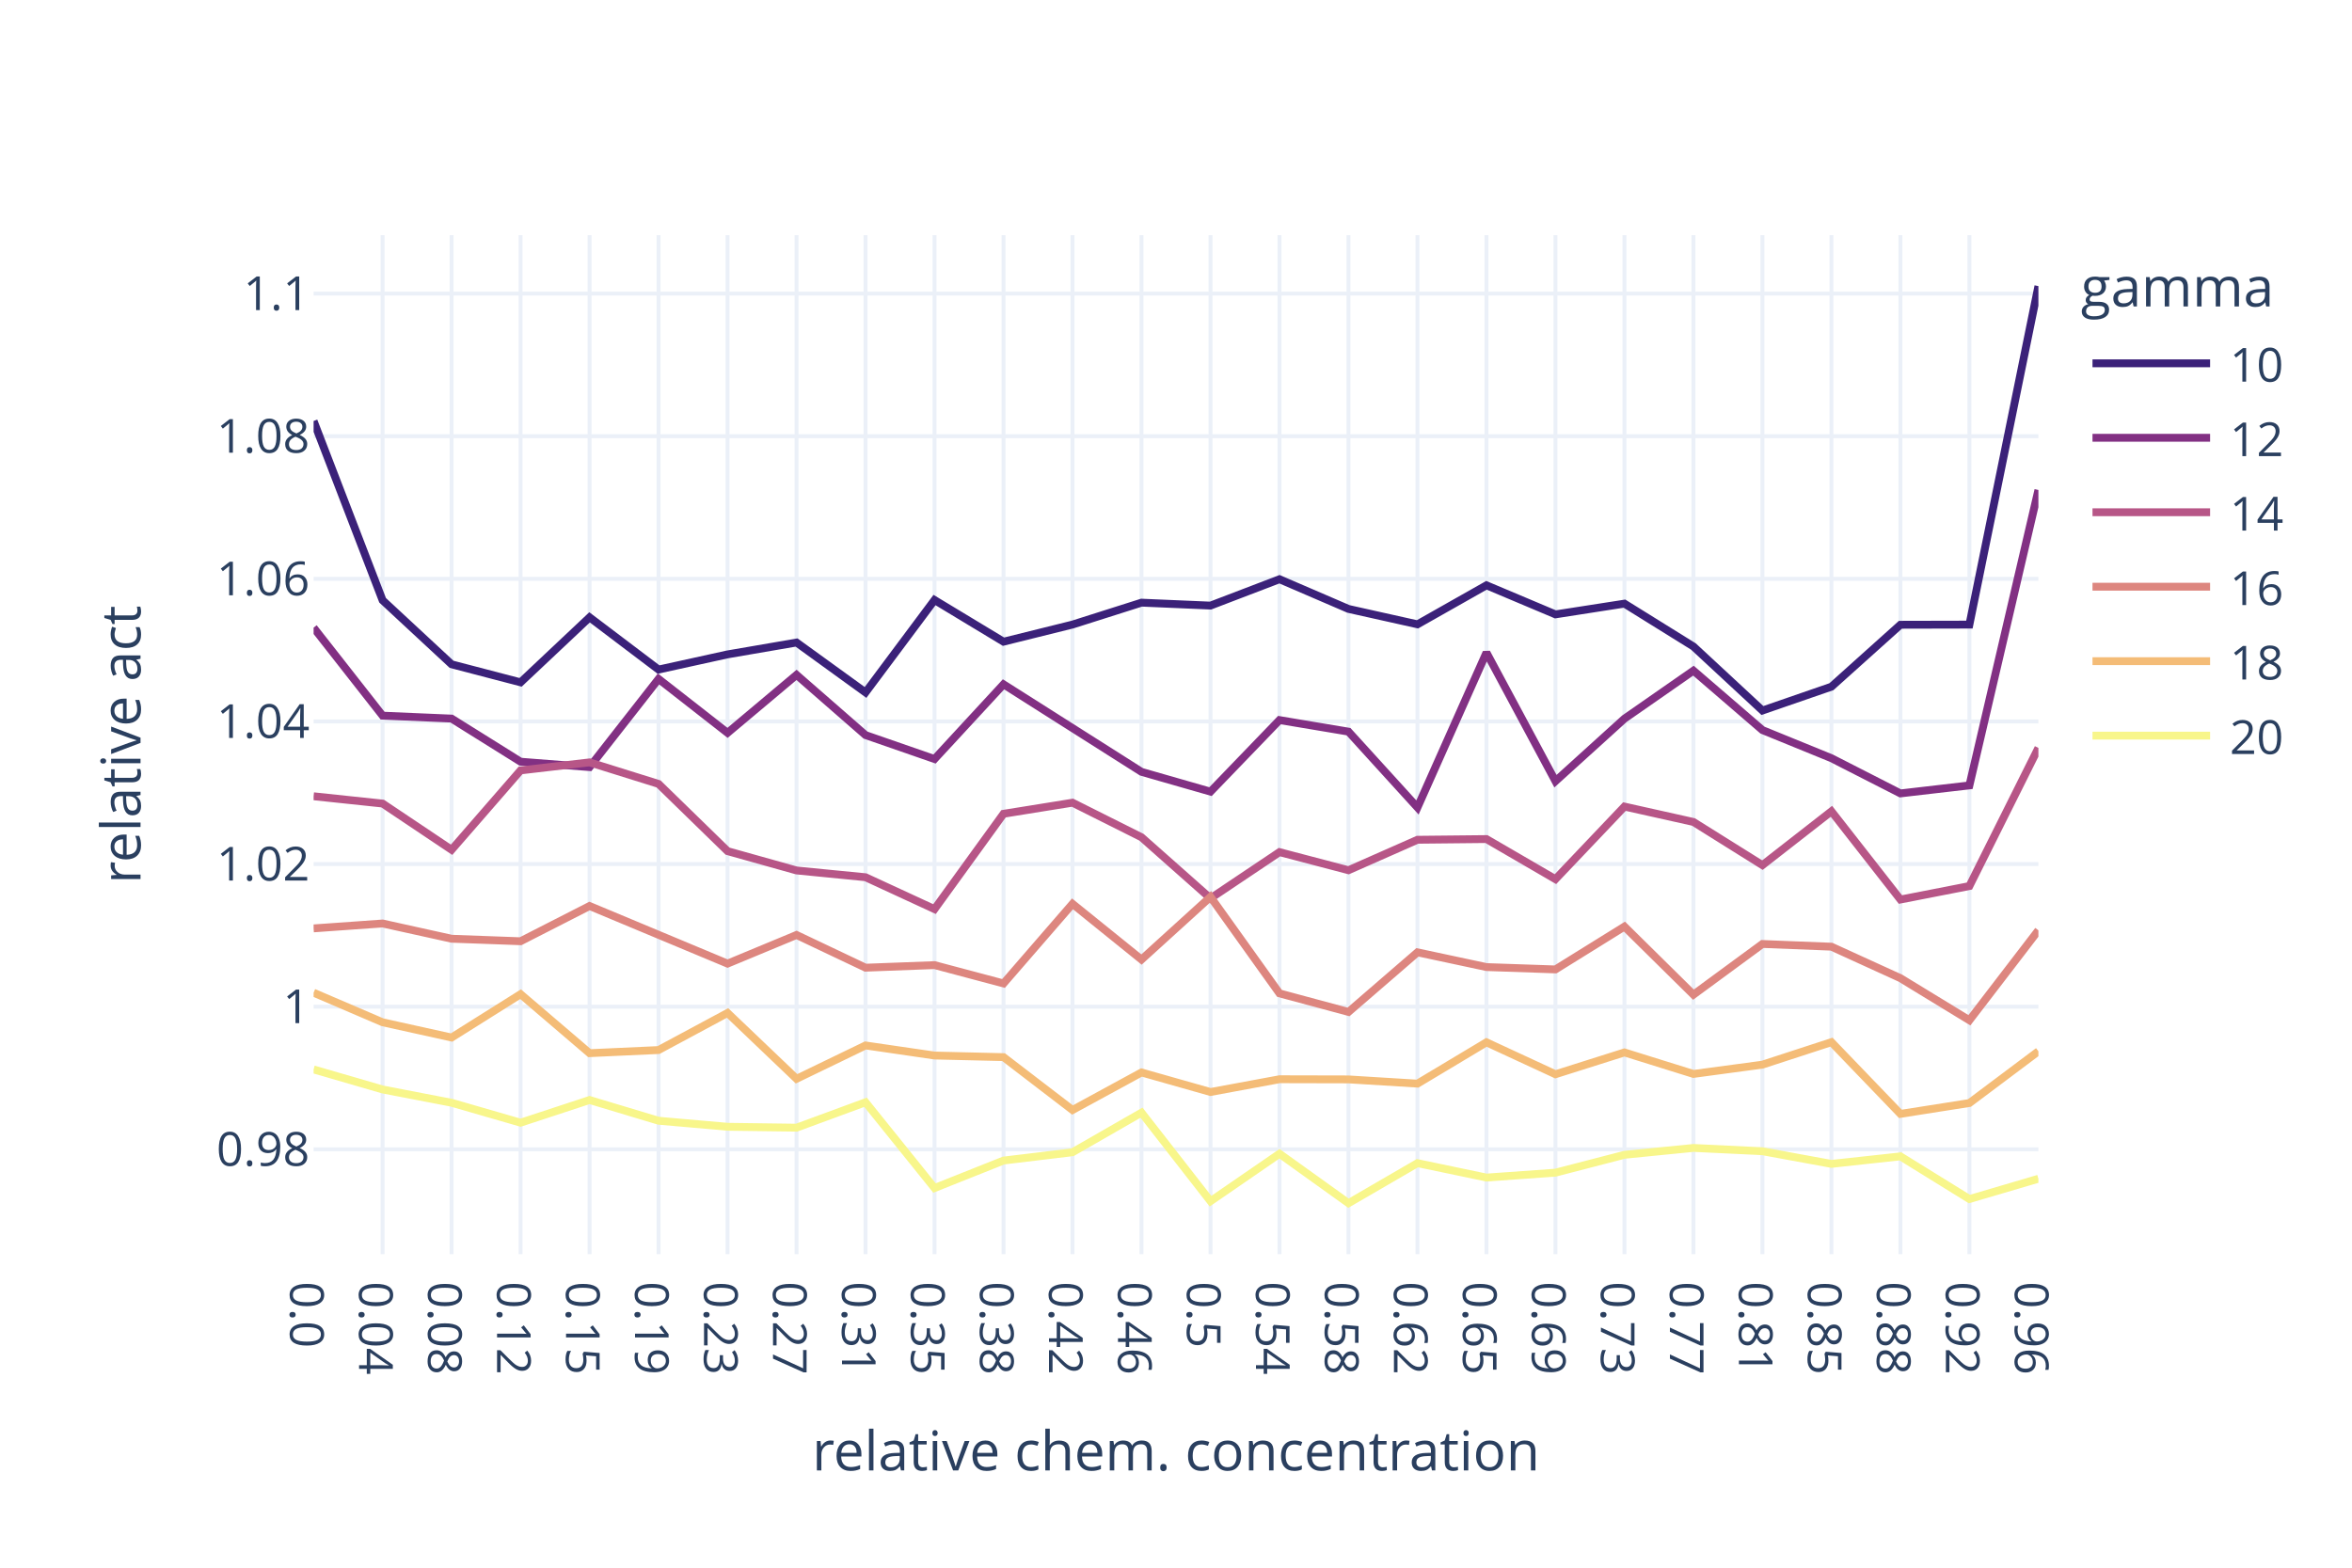
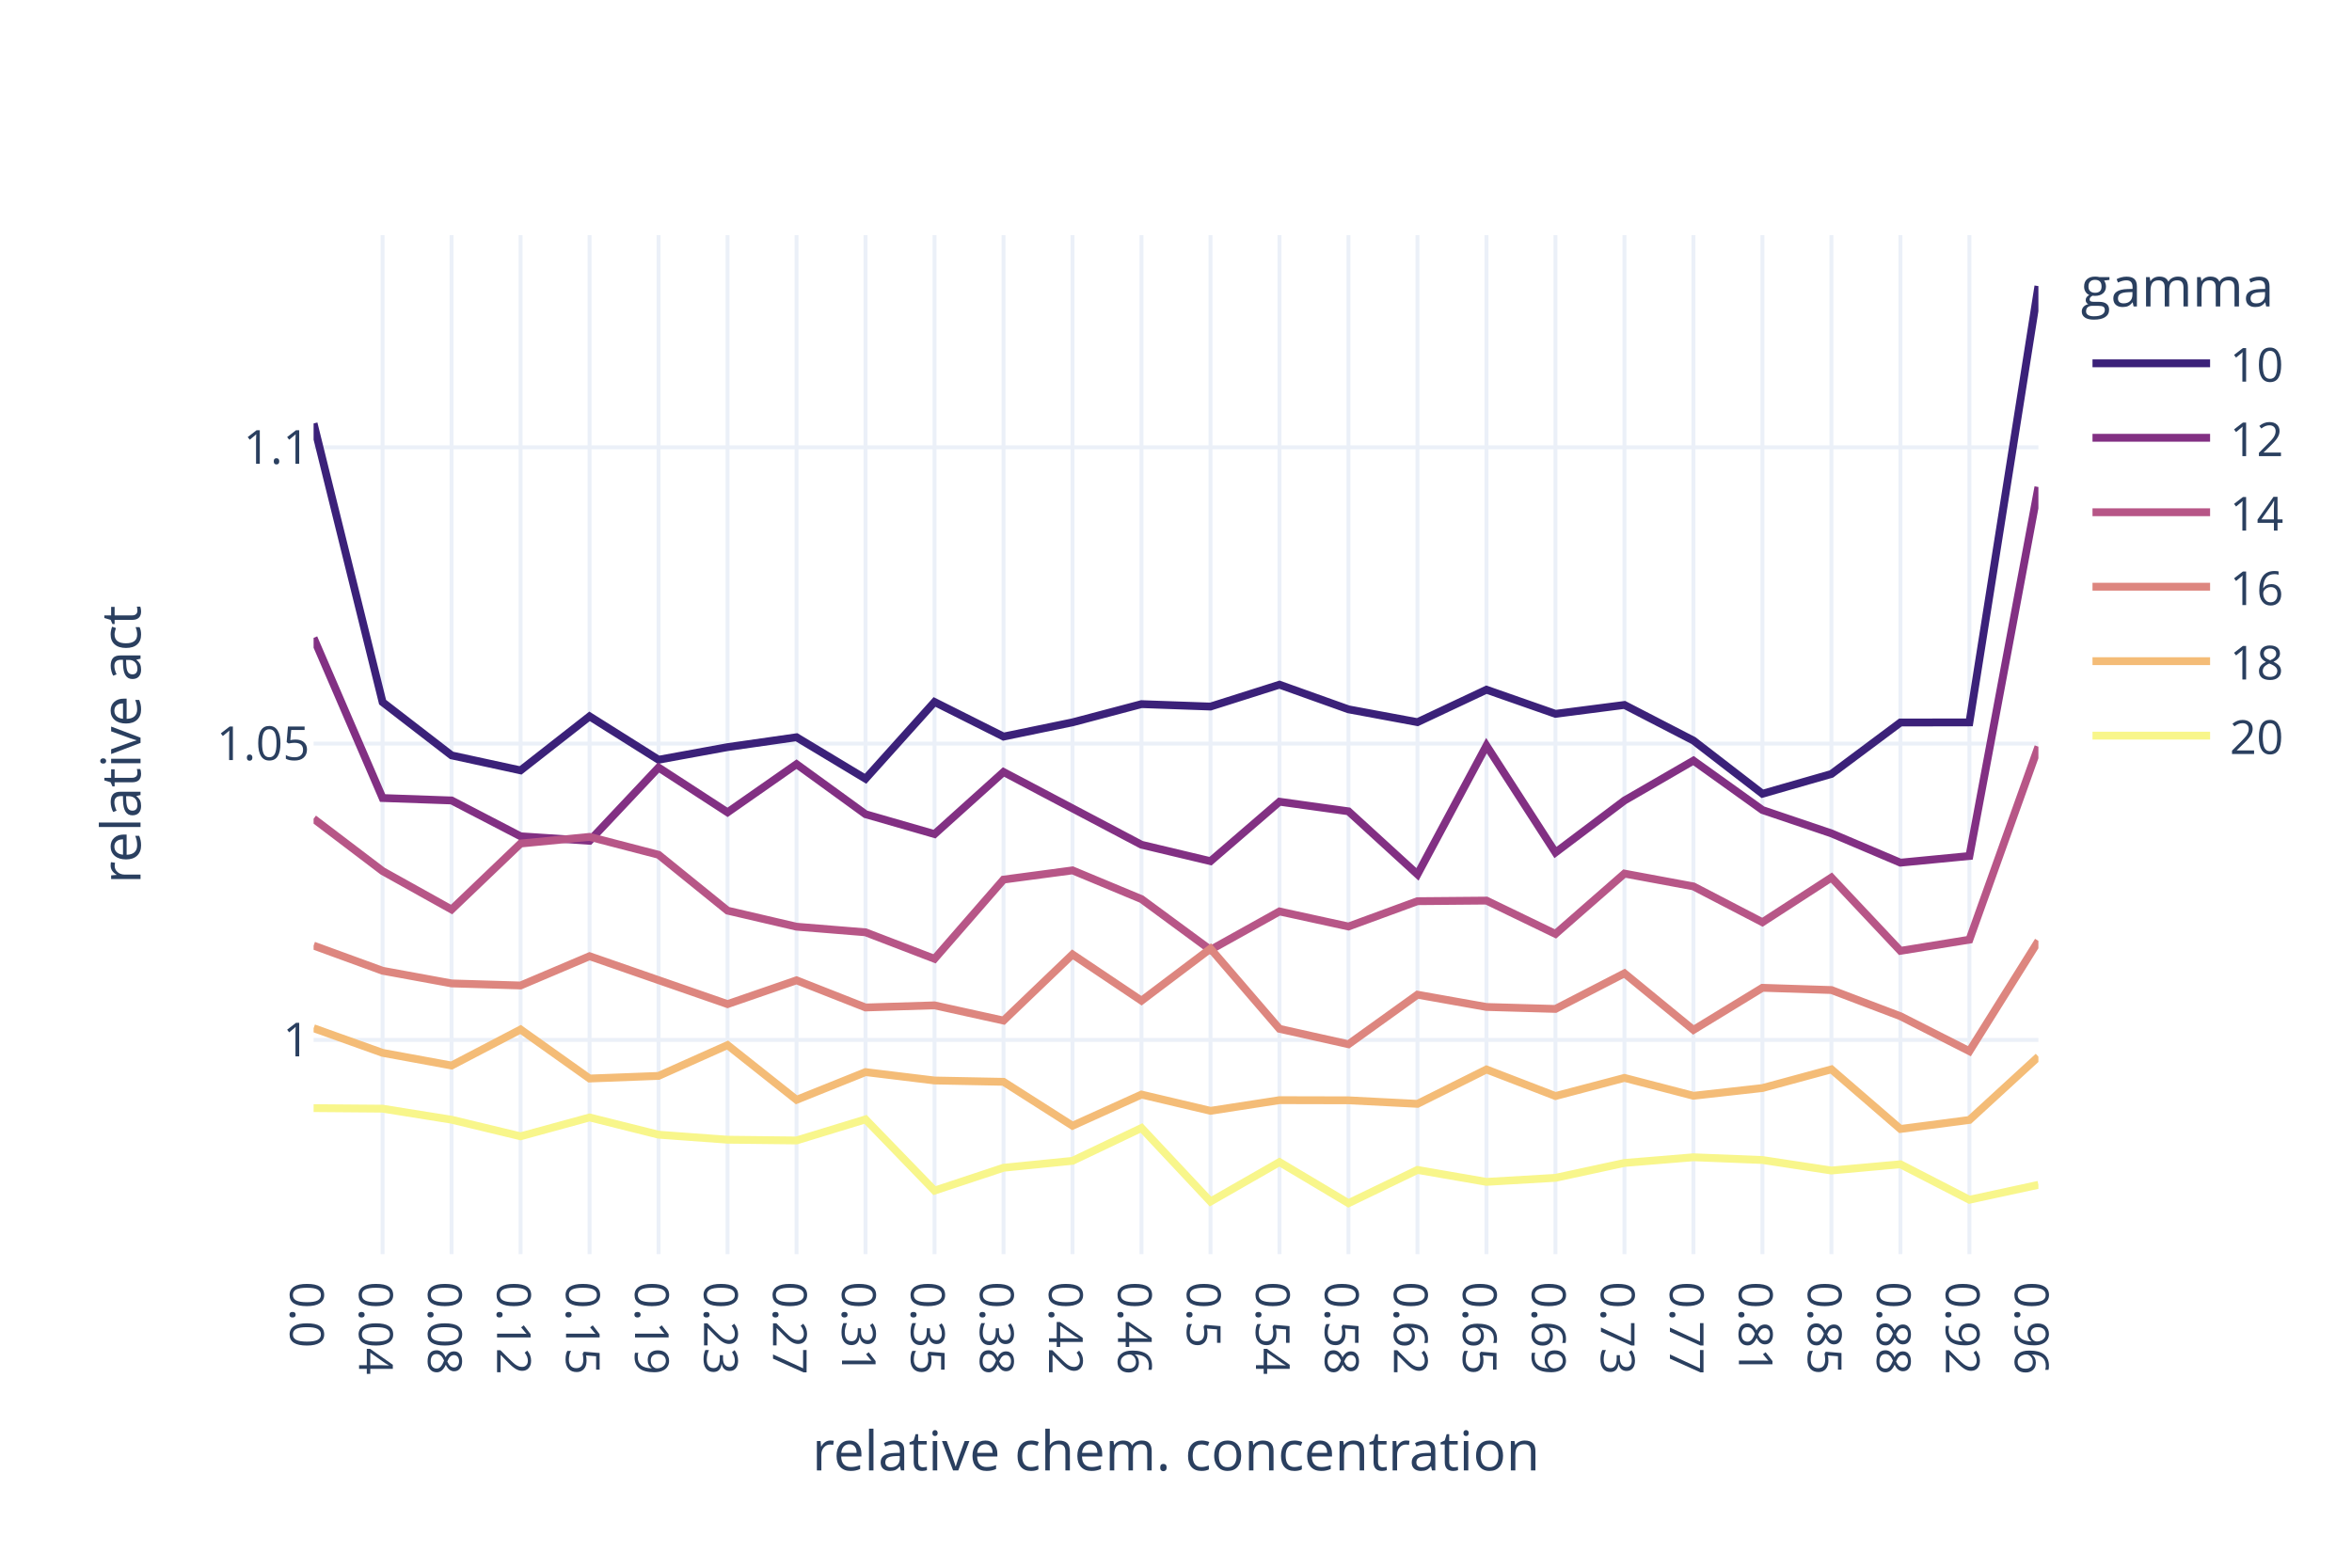
<svg xmlns="http://www.w3.org/2000/svg" class="main-svg" width="600" height="400" style="" viewBox="0 0 600 400">
  <rect x="0" y="0" width="600" height="400" style="fill: rgb(255, 255, 255); fill-opacity: 1;" />
-   <defs id="defs-e0d24f">
+   <defs id="defs-6453b1">
    <g class="clips">
-       <clipPath id="clipe0d24fxyplot" class="plotclip">
+       <clipPath id="clip6453b1xyplot" class="plotclip">
        <rect width="440" height="260" />
      </clipPath>
-       <clipPath class="axesclip" id="clipe0d24fx">
+       <clipPath class="axesclip" id="clip6453b1x">
        <rect x="80" y="0" width="440" height="400" />
      </clipPath>
-       <clipPath class="axesclip" id="clipe0d24fy">
+       <clipPath class="axesclip" id="clip6453b1y">
        <rect x="0" y="60" width="600" height="260" />
      </clipPath>
-       <clipPath class="axesclip" id="clipe0d24fxy">
+       <clipPath class="axesclip" id="clip6453b1xy">
        <rect x="80" y="60" width="440" height="260" />
      </clipPath>
    </g>
    <g class="gradients" />
    <g class="patterns" />
  </defs>
  <g class="bglayer" />
  <g class="layer-below">
    <g class="imagelayer" />
    <g class="shapelayer" />
  </g>
  <g class="cartesianlayer">
    <g class="subplot xy">
      <g class="layer-subplot">
        <g class="shapelayer" />
        <g class="imagelayer" />
      </g>
      <g class="minor-gridlayer">
        <g class="x" />
        <g class="y" />
      </g>
      <g class="gridlayer">
        <g class="x">
          <path class="xgrid crisp" transform="translate(97.6,0)" d="M0,60v260" style="stroke: rgb(235, 240, 248); stroke-opacity: 1; stroke-width: 1px;" />
          <path class="xgrid crisp" transform="translate(115.2,0)" d="M0,60v260" style="stroke: rgb(235, 240, 248); stroke-opacity: 1; stroke-width: 1px;" />
          <path class="xgrid crisp" transform="translate(132.8,0)" d="M0,60v260" style="stroke: rgb(235, 240, 248); stroke-opacity: 1; stroke-width: 1px;" />
          <path class="xgrid crisp" transform="translate(150.4,0)" d="M0,60v260" style="stroke: rgb(235, 240, 248); stroke-opacity: 1; stroke-width: 1px;" />
          <path class="xgrid crisp" transform="translate(168,0)" d="M0,60v260" style="stroke: rgb(235, 240, 248); stroke-opacity: 1; stroke-width: 1px;" />
          <path class="xgrid crisp" transform="translate(185.6,0)" d="M0,60v260" style="stroke: rgb(235, 240, 248); stroke-opacity: 1; stroke-width: 1px;" />
          <path class="xgrid crisp" transform="translate(203.2,0)" d="M0,60v260" style="stroke: rgb(235, 240, 248); stroke-opacity: 1; stroke-width: 1px;" />
          <path class="xgrid crisp" transform="translate(220.8,0)" d="M0,60v260" style="stroke: rgb(235, 240, 248); stroke-opacity: 1; stroke-width: 1px;" />
          <path class="xgrid crisp" transform="translate(238.4,0)" d="M0,60v260" style="stroke: rgb(235, 240, 248); stroke-opacity: 1; stroke-width: 1px;" />
          <path class="xgrid crisp" transform="translate(256,0)" d="M0,60v260" style="stroke: rgb(235, 240, 248); stroke-opacity: 1; stroke-width: 1px;" />
          <path class="xgrid crisp" transform="translate(273.6,0)" d="M0,60v260" style="stroke: rgb(235, 240, 248); stroke-opacity: 1; stroke-width: 1px;" />
          <path class="xgrid crisp" transform="translate(291.2,0)" d="M0,60v260" style="stroke: rgb(235, 240, 248); stroke-opacity: 1; stroke-width: 1px;" />
          <path class="xgrid crisp" transform="translate(308.8,0)" d="M0,60v260" style="stroke: rgb(235, 240, 248); stroke-opacity: 1; stroke-width: 1px;" />
          <path class="xgrid crisp" transform="translate(326.4,0)" d="M0,60v260" style="stroke: rgb(235, 240, 248); stroke-opacity: 1; stroke-width: 1px;" />
          <path class="xgrid crisp" transform="translate(344,0)" d="M0,60v260" style="stroke: rgb(235, 240, 248); stroke-opacity: 1; stroke-width: 1px;" />
          <path class="xgrid crisp" transform="translate(361.6,0)" d="M0,60v260" style="stroke: rgb(235, 240, 248); stroke-opacity: 1; stroke-width: 1px;" />
          <path class="xgrid crisp" transform="translate(379.2,0)" d="M0,60v260" style="stroke: rgb(235, 240, 248); stroke-opacity: 1; stroke-width: 1px;" />
          <path class="xgrid crisp" transform="translate(396.8,0)" d="M0,60v260" style="stroke: rgb(235, 240, 248); stroke-opacity: 1; stroke-width: 1px;" />
          <path class="xgrid crisp" transform="translate(414.4,0)" d="M0,60v260" style="stroke: rgb(235, 240, 248); stroke-opacity: 1; stroke-width: 1px;" />
          <path class="xgrid crisp" transform="translate(432,0)" d="M0,60v260" style="stroke: rgb(235, 240, 248); stroke-opacity: 1; stroke-width: 1px;" />
          <path class="xgrid crisp" transform="translate(449.6,0)" d="M0,60v260" style="stroke: rgb(235, 240, 248); stroke-opacity: 1; stroke-width: 1px;" />
          <path class="xgrid crisp" transform="translate(467.2,0)" d="M0,60v260" style="stroke: rgb(235, 240, 248); stroke-opacity: 1; stroke-width: 1px;" />
          <path class="xgrid crisp" transform="translate(484.8,0)" d="M0,60v260" style="stroke: rgb(235, 240, 248); stroke-opacity: 1; stroke-width: 1px;" />
          <path class="xgrid crisp" transform="translate(502.4,0)" d="M0,60v260" style="stroke: rgb(235, 240, 248); stroke-opacity: 1; stroke-width: 1px;" />
        </g>
        <g class="y">
-           <path class="ygrid crisp" transform="translate(0,293.25)" d="M80,0h440" style="stroke: rgb(235, 240, 248); stroke-opacity: 1; stroke-width: 1px;" />
-           <path class="ygrid crisp" transform="translate(0,256.86)" d="M80,0h440" style="stroke: rgb(235, 240, 248); stroke-opacity: 1; stroke-width: 1px;" />
-           <path class="ygrid crisp" transform="translate(0,220.47)" d="M80,0h440" style="stroke: rgb(235, 240, 248); stroke-opacity: 1; stroke-width: 1px;" />
-           <path class="ygrid crisp" transform="translate(0,184.08)" d="M80,0h440" style="stroke: rgb(235, 240, 248); stroke-opacity: 1; stroke-width: 1px;" />
-           <path class="ygrid crisp" transform="translate(0,147.69)" d="M80,0h440" style="stroke: rgb(235, 240, 248); stroke-opacity: 1; stroke-width: 1px;" />
-           <path class="ygrid crisp" transform="translate(0,111.3)" d="M80,0h440" style="stroke: rgb(235, 240, 248); stroke-opacity: 1; stroke-width: 1px;" />
-           <path class="ygrid crisp" transform="translate(0,74.91)" d="M80,0h440" style="stroke: rgb(235, 240, 248); stroke-opacity: 1; stroke-width: 1px;" />
+           <path class="ygrid crisp" transform="translate(0,265.34)" d="M80,0h440" style="stroke: rgb(235, 240, 248); stroke-opacity: 1; stroke-width: 1px;" />
+           <path class="ygrid crisp" transform="translate(0,189.73)" d="M80,0h440" style="stroke: rgb(235, 240, 248); stroke-opacity: 1; stroke-width: 1px;" />
+           <path class="ygrid crisp" transform="translate(0,114.13)" d="M80,0h440" style="stroke: rgb(235, 240, 248); stroke-opacity: 1; stroke-width: 1px;" />
        </g>
      </g>
      <g class="zerolinelayer" />
      <g class="layer-between">
        <g class="shapelayer" />
        <g class="imagelayer" />
      </g>
      <path class="xlines-below" />
      <path class="ylines-below" />
      <g class="overlines-below" />
      <g class="xaxislayer-below" />
      <g class="yaxislayer-below" />
      <g class="overaxes-below" />
      <g class="overplot">
-         <g class="xy" transform="translate(80,60)" clip-path="url(#clipe0d24fxyplot)">
+         <g class="xy" transform="translate(80,60)" clip-path="url(#clip6453b1xyplot)">
          <g class="scatterlayer mlayer">
-             <g class="trace scatter trace7c6148" style="stroke-miterlimit: 2; opacity: 1;">
-               <g class="fills" />
-               <g class="errorbars" />
-               <g class="lines">
-                 <path class="js-line" d="M0,47.42L17.6,93.16L35.2,109.5L52.8,114.1L70.4,97.52L88,110.84L105.6,106.97L123.2,103.94L140.8,116.68L158.4,93.1L176,103.73L193.6,99.36L211.2,93.77L228.8,94.52L246.4,87.79L264,95.37L281.6,99.3L299.2,89.34L316.8,96.76L334.4,94.02L352,104.96L369.6,121.29L387.2,115.21L404.8,99.41L422.4,99.37L440,13" style="vector-effect: none; fill: none; stroke: rgb(59, 33, 121); stroke-opacity: 1; stroke-width: 2px; opacity: 1;" />
-               </g>
-               <g class="points" />
-               <g class="text" />
-             </g>
-             <g class="trace scatter tracef6fec9" style="stroke-miterlimit: 2; opacity: 1;">
-               <g class="fills" />
-               <g class="errorbars" />
-               <g class="lines">
-                 <path class="js-line" d="M0,100.15L17.6,122.6L35.2,123.35L52.8,134.35L70.4,135.73L88,113.24L105.6,126.99L123.2,112.2L140.8,127.56L158.4,133.67L176,114.61L211.2,136.94L228.8,141.99L246.4,123.73L264,126.68L281.6,146.03L299.2,106.51L316.8,139.32L334.4,123.37L352,111.12L369.6,126.28L387.2,133.46L404.8,142.44L422.4,140.4L440,65.02" style="vector-effect: none; fill: none; stroke: rgb(130, 48, 131); stroke-opacity: 1; stroke-width: 2px; opacity: 1;" />
-               </g>
-               <g class="points" />
-               <g class="text" />
-             </g>
-             <g class="trace scatter traced4c230" style="stroke-miterlimit: 2; opacity: 1;">
-               <g class="fills" />
-               <g class="errorbars" />
-               <g class="lines">
-                 <path class="js-line" d="M0,143.17L17.6,145.03L35.2,156.82L52.8,136.57L70.4,134.52L88,140.02L105.6,157.17L123.2,162.1L140.8,163.83L158.4,171.96L176,147.64L193.6,144.81L211.2,153.63L228.8,169.22L246.4,157.42L264,162.04L281.6,154.27L299.2,154.09L316.8,164.32L334.4,145.8L352,149.73L369.6,160.74L387.2,147.01L404.8,169.52L422.4,166.08L440,130.83" style="vector-effect: none; fill: none; stroke: rgb(183, 86, 135); stroke-opacity: 1; stroke-width: 2px; opacity: 1;" />
-               </g>
-               <g class="points" />
-               <g class="text" />
-             </g>
-             <g class="trace scatter tracefee74c" style="stroke-miterlimit: 2; opacity: 1;">
-               <g class="fills" />
-               <g class="errorbars" />
-               <g class="lines">
-                 <path class="js-line" d="M0,176.88L17.6,175.63L35.2,179.52L52.8,180.16L70.4,171.17L105.6,185.87L123.2,178.56L140.8,186.91L158.4,186.25L176,190.93L193.6,170.62L211.2,184.83L228.8,168.84L246.4,193.46L264,198.2L281.6,182.99L299.2,186.75L316.8,187.35L334.4,176.42L352,193.79L369.6,180.86L387.2,181.55L404.8,189.58L422.4,200.32L440,177.37" style="vector-effect: none; fill: none; stroke: rgb(221, 134, 127); stroke-opacity: 1; stroke-width: 2px; opacity: 1;" />
-               </g>
-               <g class="points" />
-               <g class="text" />
-             </g>
-             <g class="trace scatter trace6ab9fa" style="stroke-miterlimit: 2; opacity: 1;">
-               <g class="fills" />
-               <g class="errorbars" />
-               <g class="lines">
-                 <path class="js-line" d="M0,193.29L17.6,200.84L35.2,204.73L52.8,193.67L70.4,208.72L88,207.92L105.6,198.46L123.2,215.26L140.8,206.75L158.4,209.32L176,209.73L193.6,223.22L211.2,213.64L228.8,218.63L246.4,215.37L264,215.41L281.6,216.49L299.2,205.95L316.8,214.1L334.4,208.53L352,214.02L369.6,211.65L387.2,205.91L404.8,224.21L422.4,221.44L440,208.24" style="vector-effect: none; fill: none; stroke: rgb(244, 188, 119); stroke-opacity: 1; stroke-width: 2px; opacity: 1;" />
-               </g>
-               <g class="points" />
-               <g class="text" />
-             </g>
-             <g class="trace scatter trace02489f" style="stroke-miterlimit: 2; opacity: 1;">
-               <g class="fills" />
-               <g class="errorbars" />
-               <g class="lines">
-                 <path class="js-line" d="M0,212.87L17.6,217.98L35.2,221.37L52.8,226.46L70.4,220.67L88,225.96L105.6,227.5L123.2,227.73L140.8,221.25L158.4,243.13L176,236.12L193.6,234L211.2,223.9L228.8,246.49L246.4,234.38L264,247L281.6,236.78L299.2,240.46L316.8,239.21L334.4,234.65L352,232.9L369.6,233.74L387.2,236.97L404.8,235.05L422.4,245.94L440,240.76" style="vector-effect: none; fill: none; stroke: rgb(248, 246, 139); stroke-opacity: 1; stroke-width: 2px; opacity: 1;" />
+             <g class="trace scatter traced430e1" style="stroke-miterlimit: 2; opacity: 1;">
+               <g class="fills" />
+               <g class="errorbars" />
+               <g class="lines">
+                 <path class="js-line" d="M0,48.04L17.6,119.16L35.2,132.74L52.8,136.56L70.4,122.78L88,133.85L105.6,130.63L123.2,128.11L140.8,138.7L158.4,119.11L176,127.94L193.6,124.31L211.2,119.66L228.8,120.28L246.4,114.7L264,120.99L281.6,124.26L299.2,115.98L316.8,122.14L334.4,119.87L352,128.96L369.6,142.53L387.2,137.48L404.8,124.35L422.4,124.32L440,13" style="vector-effect: none; fill: none; stroke: rgb(59, 33, 121); stroke-opacity: 1; stroke-width: 2px; opacity: 1;" />
+               </g>
+               <g class="points" />
+               <g class="text" />
+             </g>
+             <g class="trace scatter tracef2c913" style="stroke-miterlimit: 2; opacity: 1;">
+               <g class="fills" />
+               <g class="errorbars" />
+               <g class="lines">
+                 <path class="js-line" d="M0,102.76L17.6,143.62L35.2,144.24L52.8,153.38L70.4,154.53L88,135.84L105.6,147.27L123.2,134.98L140.8,147.75L158.4,152.82L176,136.98L211.2,155.54L228.8,159.73L246.4,144.56L264,147.01L281.6,163.09L299.2,130.25L316.8,157.52L334.4,144.26L352,134.08L369.6,146.68L387.2,152.64L404.8,160.11L422.4,158.41L440,64.26" style="vector-effect: none; fill: none; stroke: rgb(130, 48, 131); stroke-opacity: 1; stroke-width: 2px; opacity: 1;" />
+               </g>
+               <g class="points" />
+               <g class="text" />
+             </g>
+             <g class="trace scatter trace098d99" style="stroke-miterlimit: 2; opacity: 1;">
+               <g class="fills" />
+               <g class="errorbars" />
+               <g class="lines">
+                 <path class="js-line" d="M0,148.9L17.6,162.26L35.2,172.06L52.8,155.23L70.4,153.53L88,158.1L105.6,172.35L123.2,176.45L140.8,177.88L158.4,184.64L176,164.43L193.6,162.08L211.2,169.41L228.8,182.36L246.4,172.56L264,176.4L281.6,169.94L299.2,169.79L316.8,178.29L334.4,162.9L352,166.17L369.6,175.31L387.2,163.91L404.8,182.61L422.4,179.76L440,130.51" style="vector-effect: none; fill: none; stroke: rgb(183, 86, 135); stroke-opacity: 1; stroke-width: 2px; opacity: 1;" />
+               </g>
+               <g class="points" />
+               <g class="text" />
+             </g>
+             <g class="trace scatter tracead79f5" style="stroke-miterlimit: 2; opacity: 1;">
+               <g class="fills" />
+               <g class="errorbars" />
+               <g class="lines">
+                 <path class="js-line" d="M0,181.27L17.6,187.69L35.2,190.92L52.8,191.45L70.4,183.98L105.6,196.2L123.2,190.13L140.8,197.06L158.4,196.52L176,200.4L193.6,183.53L211.2,195.33L228.8,182.05L246.4,202.51L264,206.44L281.6,193.8L299.2,196.93L316.8,197.43L334.4,188.35L352,202.78L369.6,192.04L387.2,192.61L404.8,199.29L422.4,208.21L440,180.07" style="vector-effect: none; fill: none; stroke: rgb(221, 134, 127); stroke-opacity: 1; stroke-width: 2px; opacity: 1;" />
+               </g>
+               <g class="points" />
+               <g class="text" />
+             </g>
+             <g class="trace scatter trace43140a" style="stroke-miterlimit: 2; opacity: 1;">
+               <g class="fills" />
+               <g class="errorbars" />
+               <g class="lines">
+                 <path class="js-line" d="M0,202.35L17.6,208.64L35.2,211.87L52.8,202.68L70.4,215.19L88,214.52L105.6,206.66L123.2,220.62L140.8,213.55L158.4,215.69L176,216.03L193.6,227.24L211.2,219.28L228.8,223.43L246.4,220.71L264,220.75L281.6,221.65L299.2,212.88L316.8,219.66L334.4,215.03L352,219.59L369.6,217.62L387.2,212.85L404.8,228.06L422.4,225.76L440,209.61" style="vector-effect: none; fill: none; stroke: rgb(244, 188, 119); stroke-opacity: 1; stroke-width: 2px; opacity: 1;" />
+               </g>
+               <g class="points" />
+               <g class="text" />
+             </g>
+             <g class="trace scatter traceda57f8" style="stroke-miterlimit: 2; opacity: 1;">
+               <g class="fills" />
+               <g class="errorbars" />
+               <g class="lines">
+                 <path class="js-line" d="M0,222.74L17.6,222.88L35.2,225.7L52.8,229.93L70.4,225.12L88,229.52L105.6,230.8L123.2,230.99L140.8,225.61L158.4,243.79L176,237.96L193.6,236.19L211.2,227.81L228.8,246.58L246.4,236.51L264,247L281.6,238.51L299.2,241.56L316.8,240.53L334.4,236.73L352,235.28L369.6,235.98L387.2,238.66L404.8,237.07L422.4,246.12L440,242.31" style="vector-effect: none; fill: none; stroke: rgb(248, 246, 139); stroke-opacity: 1; stroke-width: 2px; opacity: 1;" />
              </g>
              <g class="points" />
              <g class="text" />
            </g>
          </g>
        </g>
      </g>
      <g class="zerolinelayer-above" />
      <path class="xlines-above crisp" d="M0,0" style="fill: none;" />
      <path class="ylines-above crisp" d="M0,0" style="fill: none;" />
      <g class="overlines-above" />
      <g class="xaxislayer-above">
        <g class="xtick">
          <text text-anchor="start" x="0" y="333" transform="translate(80,0) rotate(90,0,327)" style="font-family: 'Open Sans', verdana, arial, sans-serif; font-size: 12px; fill: rgb(42, 63, 95); fill-opacity: 1; white-space: pre;">0.0</text>
        </g>
        <g class="xtick">
          <text text-anchor="start" x="0" y="333" transform="translate(97.6,0) rotate(90,0,327)" style="font-family: 'Open Sans', verdana, arial, sans-serif; font-size: 12px; fill: rgb(42, 63, 95); fill-opacity: 1; white-space: pre;">0.04</text>
        </g>
        <g class="xtick">
          <text text-anchor="start" x="0" y="333" transform="translate(115.2,0) rotate(90,0,327)" style="font-family: 'Open Sans', verdana, arial, sans-serif; font-size: 12px; fill: rgb(42, 63, 95); fill-opacity: 1; white-space: pre;">0.08</text>
        </g>
        <g class="xtick">
          <text text-anchor="start" x="0" y="333" transform="translate(132.8,0) rotate(90,0,327)" style="font-family: 'Open Sans', verdana, arial, sans-serif; font-size: 12px; fill: rgb(42, 63, 95); fill-opacity: 1; white-space: pre;">0.12</text>
        </g>
        <g class="xtick">
          <text text-anchor="start" x="0" y="333" transform="translate(150.4,0) rotate(90,0,327)" style="font-family: 'Open Sans', verdana, arial, sans-serif; font-size: 12px; fill: rgb(42, 63, 95); fill-opacity: 1; white-space: pre;">0.15</text>
        </g>
        <g class="xtick">
          <text text-anchor="start" x="0" y="333" transform="translate(168,0) rotate(90,0,327)" style="font-family: 'Open Sans', verdana, arial, sans-serif; font-size: 12px; fill: rgb(42, 63, 95); fill-opacity: 1; white-space: pre;">0.19</text>
        </g>
        <g class="xtick">
          <text text-anchor="start" x="0" y="333" transform="translate(185.6,0) rotate(90,0,327)" style="font-family: 'Open Sans', verdana, arial, sans-serif; font-size: 12px; fill: rgb(42, 63, 95); fill-opacity: 1; white-space: pre;">0.23</text>
        </g>
        <g class="xtick">
          <text text-anchor="start" x="0" y="333" transform="translate(203.2,0) rotate(90,0,327)" style="font-family: 'Open Sans', verdana, arial, sans-serif; font-size: 12px; fill: rgb(42, 63, 95); fill-opacity: 1; white-space: pre;">0.27</text>
        </g>
        <g class="xtick">
          <text text-anchor="start" x="0" y="333" transform="translate(220.8,0) rotate(90,0,327)" style="font-family: 'Open Sans', verdana, arial, sans-serif; font-size: 12px; fill: rgb(42, 63, 95); fill-opacity: 1; white-space: pre;">0.31</text>
        </g>
        <g class="xtick">
          <text text-anchor="start" x="0" y="333" transform="translate(238.4,0) rotate(90,0,327)" style="font-family: 'Open Sans', verdana, arial, sans-serif; font-size: 12px; fill: rgb(42, 63, 95); fill-opacity: 1; white-space: pre;">0.35</text>
        </g>
        <g class="xtick">
          <text text-anchor="start" x="0" y="333" transform="translate(256,0) rotate(90,0,327)" style="font-family: 'Open Sans', verdana, arial, sans-serif; font-size: 12px; fill: rgb(42, 63, 95); fill-opacity: 1; white-space: pre;">0.38</text>
        </g>
        <g class="xtick">
          <text text-anchor="start" x="0" y="333" transform="translate(273.6,0) rotate(90,0,327)" style="font-family: 'Open Sans', verdana, arial, sans-serif; font-size: 12px; fill: rgb(42, 63, 95); fill-opacity: 1; white-space: pre;">0.42</text>
        </g>
        <g class="xtick">
          <text text-anchor="start" x="0" y="333" transform="translate(291.2,0) rotate(90,0,327)" style="font-family: 'Open Sans', verdana, arial, sans-serif; font-size: 12px; fill: rgb(42, 63, 95); fill-opacity: 1; white-space: pre;">0.46</text>
        </g>
        <g class="xtick">
          <text text-anchor="start" x="0" y="333" transform="translate(308.8,0) rotate(90,0,327)" style="font-family: 'Open Sans', verdana, arial, sans-serif; font-size: 12px; fill: rgb(42, 63, 95); fill-opacity: 1; white-space: pre;">0.5</text>
        </g>
        <g class="xtick">
          <text text-anchor="start" x="0" y="333" transform="translate(326.4,0) rotate(90,0,327)" style="font-family: 'Open Sans', verdana, arial, sans-serif; font-size: 12px; fill: rgb(42, 63, 95); fill-opacity: 1; white-space: pre;">0.54</text>
        </g>
        <g class="xtick">
          <text text-anchor="start" x="0" y="333" transform="translate(344,0) rotate(90,0,327)" style="font-family: 'Open Sans', verdana, arial, sans-serif; font-size: 12px; fill: rgb(42, 63, 95); fill-opacity: 1; white-space: pre;">0.58</text>
        </g>
        <g class="xtick">
          <text text-anchor="start" x="0" y="333" transform="translate(361.6,0) rotate(90,0,327)" style="font-family: 'Open Sans', verdana, arial, sans-serif; font-size: 12px; fill: rgb(42, 63, 95); fill-opacity: 1; white-space: pre;">0.62</text>
        </g>
        <g class="xtick">
          <text text-anchor="start" x="0" y="333" transform="translate(379.2,0) rotate(90,0,327)" style="font-family: 'Open Sans', verdana, arial, sans-serif; font-size: 12px; fill: rgb(42, 63, 95); fill-opacity: 1; white-space: pre;">0.65</text>
        </g>
        <g class="xtick">
          <text text-anchor="start" x="0" y="333" transform="translate(396.8,0) rotate(90,0,327)" style="font-family: 'Open Sans', verdana, arial, sans-serif; font-size: 12px; fill: rgb(42, 63, 95); fill-opacity: 1; white-space: pre;">0.69</text>
        </g>
        <g class="xtick">
          <text text-anchor="start" x="0" y="333" transform="translate(414.4,0) rotate(90,0,327)" style="font-family: 'Open Sans', verdana, arial, sans-serif; font-size: 12px; fill: rgb(42, 63, 95); fill-opacity: 1; white-space: pre;">0.73</text>
        </g>
        <g class="xtick">
          <text text-anchor="start" x="0" y="333" transform="translate(432,0) rotate(90,0,327)" style="font-family: 'Open Sans', verdana, arial, sans-serif; font-size: 12px; fill: rgb(42, 63, 95); fill-opacity: 1; white-space: pre;">0.77</text>
        </g>
        <g class="xtick">
          <text text-anchor="start" x="0" y="333" transform="translate(449.6,0) rotate(90,0,327)" style="font-family: 'Open Sans', verdana, arial, sans-serif; font-size: 12px; fill: rgb(42, 63, 95); fill-opacity: 1; white-space: pre;">0.81</text>
        </g>
        <g class="xtick">
          <text text-anchor="start" x="0" y="333" transform="translate(467.2,0) rotate(90,0,327)" style="font-family: 'Open Sans', verdana, arial, sans-serif; font-size: 12px; fill: rgb(42, 63, 95); fill-opacity: 1; white-space: pre;">0.85</text>
        </g>
        <g class="xtick">
          <text text-anchor="start" x="0" y="333" transform="translate(484.8,0) rotate(90,0,327)" style="font-family: 'Open Sans', verdana, arial, sans-serif; font-size: 12px; fill: rgb(42, 63, 95); fill-opacity: 1; white-space: pre;">0.88</text>
        </g>
        <g class="xtick">
          <text text-anchor="start" x="0" y="333" transform="translate(502.4,0) rotate(90,0,327)" style="font-family: 'Open Sans', verdana, arial, sans-serif; font-size: 12px; fill: rgb(42, 63, 95); fill-opacity: 1; white-space: pre;">0.92</text>
        </g>
        <g class="xtick">
          <text text-anchor="start" x="0" y="333" transform="translate(520,0) rotate(90,0,327)" style="font-family: 'Open Sans', verdana, arial, sans-serif; font-size: 12px; fill: rgb(42, 63, 95); fill-opacity: 1; white-space: pre;">0.96</text>
        </g>
      </g>
      <g class="yaxislayer-above">
        <g class="ytick">
-           <text text-anchor="end" x="79" y="4.2" transform="translate(0,293.25)" style="font-family: 'Open Sans', verdana, arial, sans-serif; font-size: 12px; fill: rgb(42, 63, 95); fill-opacity: 1; white-space: pre;">0.98</text>
+           <text text-anchor="end" x="79" y="4.2" transform="translate(0,265.34)" style="font-family: 'Open Sans', verdana, arial, sans-serif; font-size: 12px; fill: rgb(42, 63, 95); fill-opacity: 1; white-space: pre;">1</text>
        </g>
        <g class="ytick">
-           <text text-anchor="end" x="79" y="4.2" style="font-family: 'Open Sans', verdana, arial, sans-serif; font-size: 12px; fill: rgb(42, 63, 95); fill-opacity: 1; white-space: pre;" transform="translate(0,256.86)">1</text>
+           <text text-anchor="end" x="79" y="4.2" style="font-family: 'Open Sans', verdana, arial, sans-serif; font-size: 12px; fill: rgb(42, 63, 95); fill-opacity: 1; white-space: pre;" transform="translate(0,189.73)">1.05</text>
        </g>
        <g class="ytick">
-           <text text-anchor="end" x="79" y="4.2" style="font-family: 'Open Sans', verdana, arial, sans-serif; font-size: 12px; fill: rgb(42, 63, 95); fill-opacity: 1; white-space: pre;" transform="translate(0,220.47)">1.02</text>
-         </g>
-         <g class="ytick">
-           <text text-anchor="end" x="79" y="4.2" style="font-family: 'Open Sans', verdana, arial, sans-serif; font-size: 12px; fill: rgb(42, 63, 95); fill-opacity: 1; white-space: pre;" transform="translate(0,184.08)">1.04</text>
-         </g>
-         <g class="ytick">
-           <text text-anchor="end" x="79" y="4.2" style="font-family: 'Open Sans', verdana, arial, sans-serif; font-size: 12px; fill: rgb(42, 63, 95); fill-opacity: 1; white-space: pre;" transform="translate(0,147.69)">1.06</text>
-         </g>
-         <g class="ytick">
-           <text text-anchor="end" x="79" y="4.2" style="font-family: 'Open Sans', verdana, arial, sans-serif; font-size: 12px; fill: rgb(42, 63, 95); fill-opacity: 1; white-space: pre;" transform="translate(0,111.3)">1.08</text>
-         </g>
-         <g class="ytick">
-           <text text-anchor="end" x="79" y="4.2" style="font-family: 'Open Sans', verdana, arial, sans-serif; font-size: 12px; fill: rgb(42, 63, 95); fill-opacity: 1; white-space: pre;" transform="translate(0,74.91)">1.1</text>
+           <text text-anchor="end" x="79" y="4.2" style="font-family: 'Open Sans', verdana, arial, sans-serif; font-size: 12px; fill: rgb(42, 63, 95); fill-opacity: 1; white-space: pre;" transform="translate(0,114.13)">1.1</text>
        </g>
      </g>
      <g class="overaxes-above" />
    </g>
  </g>
  <g class="polarlayer" />
  <g class="smithlayer" />
  <g class="ternarylayer" />
  <g class="geolayer" />
  <g class="funnelarealayer" />
  <g class="pielayer" />
  <g class="iciclelayer" />
  <g class="treemaplayer" />
  <g class="sunburstlayer" />
  <g class="glimages" />
-   <defs id="topdefs-e0d24f">
+   <defs id="topdefs-6453b1">
    <g class="clips" />
-     <clipPath id="legende0d24f">
+     <clipPath id="legend6453b1">
      <rect width="59" height="143" x="0" y="0" />
    </clipPath>
  </defs>
  <g class="layer-above">
    <g class="imagelayer" />
    <g class="shapelayer" />
  </g>
  <g class="infolayer">
    <g class="legend" pointer-events="all" transform="translate(528.8,60)">
      <rect class="bg" shape-rendering="crispEdges" style="stroke: rgb(68, 68, 68); stroke-opacity: 1; fill: rgb(255, 255, 255); fill-opacity: 1; stroke-width: 0px;" width="59" height="143" x="0" y="0" />
-       <g class="scrollbox" transform="" clip-path="url(#legende0d24f)">
+       <g class="scrollbox" transform="" clip-path="url(#legend6453b1)">
        <text class="legendtitletext" text-anchor="start" x="2" y="18.2" style="font-family: 'Open Sans', verdana, arial, sans-serif; font-size: 14px; fill: rgb(42, 63, 95); fill-opacity: 1; white-space: pre;">gamma</text>
        <g class="groups" transform="">
          <g class="traces" transform="translate(0,32.7)" style="opacity: 1;">
            <text class="legendtext" text-anchor="start" x="40" y="4.68" style="font-family: 'Open Sans', verdana, arial, sans-serif; font-size: 12px; fill: rgb(42, 63, 95); fill-opacity: 1; white-space: pre;">10</text>
            <g class="layers" style="opacity: 1;">
              <g class="legendfill" />
              <g class="legendlines">
                <path class="js-line" d="M5,0h30" style="fill: none; stroke: rgb(59, 33, 121); stroke-opacity: 1; stroke-width: 2px;" />
              </g>
              <g class="legendsymbols">
                <g class="legendpoints" />
              </g>
            </g>
            <rect class="legendtoggle" x="0" y="-9.5" width="53.861" height="19" style="fill: rgb(0, 0, 0); fill-opacity: 0;" />
          </g>
        </g>
        <g class="groups" transform="">
          <g class="traces" transform="translate(0,51.7)" style="opacity: 1;">
            <text class="legendtext" text-anchor="start" x="40" y="4.68" style="font-family: 'Open Sans', verdana, arial, sans-serif; font-size: 12px; fill: rgb(42, 63, 95); fill-opacity: 1; white-space: pre;">12</text>
            <g class="layers" style="opacity: 1;">
              <g class="legendfill" />
              <g class="legendlines">
                <path class="js-line" d="M5,0h30" style="fill: none; stroke: rgb(130, 48, 131); stroke-opacity: 1; stroke-width: 2px;" />
              </g>
              <g class="legendsymbols">
                <g class="legendpoints" />
              </g>
            </g>
            <rect class="legendtoggle" x="0" y="-9.5" width="53.861" height="19" style="fill: rgb(0, 0, 0); fill-opacity: 0;" />
          </g>
        </g>
        <g class="groups" transform="">
          <g class="traces" transform="translate(0,70.7)" style="opacity: 1;">
            <text class="legendtext" text-anchor="start" x="40" y="4.68" style="font-family: 'Open Sans', verdana, arial, sans-serif; font-size: 12px; fill: rgb(42, 63, 95); fill-opacity: 1; white-space: pre;">14</text>
            <g class="layers" style="opacity: 1;">
              <g class="legendfill" />
              <g class="legendlines">
                <path class="js-line" d="M5,0h30" style="fill: none; stroke: rgb(183, 86, 135); stroke-opacity: 1; stroke-width: 2px;" />
              </g>
              <g class="legendsymbols">
                <g class="legendpoints" />
              </g>
            </g>
            <rect class="legendtoggle" x="0" y="-9.5" width="53.861" height="19" style="fill: rgb(0, 0, 0); fill-opacity: 0;" />
          </g>
        </g>
        <g class="groups" transform="">
          <g class="traces" transform="translate(0,89.7)" style="opacity: 1;">
            <text class="legendtext" text-anchor="start" x="40" y="4.68" style="font-family: 'Open Sans', verdana, arial, sans-serif; font-size: 12px; fill: rgb(42, 63, 95); fill-opacity: 1; white-space: pre;">16</text>
            <g class="layers" style="opacity: 1;">
              <g class="legendfill" />
              <g class="legendlines">
                <path class="js-line" d="M5,0h30" style="fill: none; stroke: rgb(221, 134, 127); stroke-opacity: 1; stroke-width: 2px;" />
              </g>
              <g class="legendsymbols">
                <g class="legendpoints" />
              </g>
            </g>
            <rect class="legendtoggle" x="0" y="-9.5" width="53.861" height="19" style="fill: rgb(0, 0, 0); fill-opacity: 0;" />
          </g>
        </g>
        <g class="groups" transform="">
          <g class="traces" transform="translate(0,108.7)" style="opacity: 1;">
            <text class="legendtext" text-anchor="start" x="40" y="4.68" style="font-family: 'Open Sans', verdana, arial, sans-serif; font-size: 12px; fill: rgb(42, 63, 95); fill-opacity: 1; white-space: pre;">18</text>
            <g class="layers" style="opacity: 1;">
              <g class="legendfill" />
              <g class="legendlines">
                <path class="js-line" d="M5,0h30" style="fill: none; stroke: rgb(244, 188, 119); stroke-opacity: 1; stroke-width: 2px;" />
              </g>
              <g class="legendsymbols">
                <g class="legendpoints" />
              </g>
            </g>
            <rect class="legendtoggle" x="0" y="-9.5" width="53.861" height="19" style="fill: rgb(0, 0, 0); fill-opacity: 0;" />
          </g>
        </g>
        <g class="groups" transform="">
          <g class="traces" transform="translate(0,127.7)" style="opacity: 1;">
            <text class="legendtext" text-anchor="start" x="40" y="4.68" style="font-family: 'Open Sans', verdana, arial, sans-serif; font-size: 12px; fill: rgb(42, 63, 95); fill-opacity: 1; white-space: pre;">20</text>
            <g class="layers" style="opacity: 1;">
              <g class="legendfill" />
              <g class="legendlines">
                <path class="js-line" d="M5,0h30" style="fill: none; stroke: rgb(248, 246, 139); stroke-opacity: 1; stroke-width: 2px;" />
              </g>
              <g class="legendsymbols">
                <g class="legendpoints" />
              </g>
            </g>
            <rect class="legendtoggle" x="0" y="-9.5" width="53.861" height="19" style="fill: rgb(0, 0, 0); fill-opacity: 0;" />
          </g>
        </g>
      </g>
      <rect class="scrollbar" rx="20" ry="3" width="0" height="0" style="fill: rgb(128, 139, 164); fill-opacity: 1;" x="0" y="0" />
    </g>
    <g class="g-gtitle" />
    <g class="g-xtitle">
      <text class="xtitle" x="300" y="375.175" text-anchor="middle" style="opacity: 1; font-family: 'Open Sans', verdana, arial, sans-serif; font-size: 14px; fill: rgb(42, 63, 95); fill-opacity: 1; white-space: pre;">relative chem. concentration</text>
    </g>
    <g class="g-ytitle">
      <text class="ytitle" transform="rotate(-90,35.85,190)" x="35.85" y="190" text-anchor="middle" style="opacity: 1; font-family: 'Open Sans', verdana, arial, sans-serif; font-size: 14px; fill: rgb(42, 63, 95); fill-opacity: 1; white-space: pre;">relative act</text>
    </g>
  </g>
</svg>
